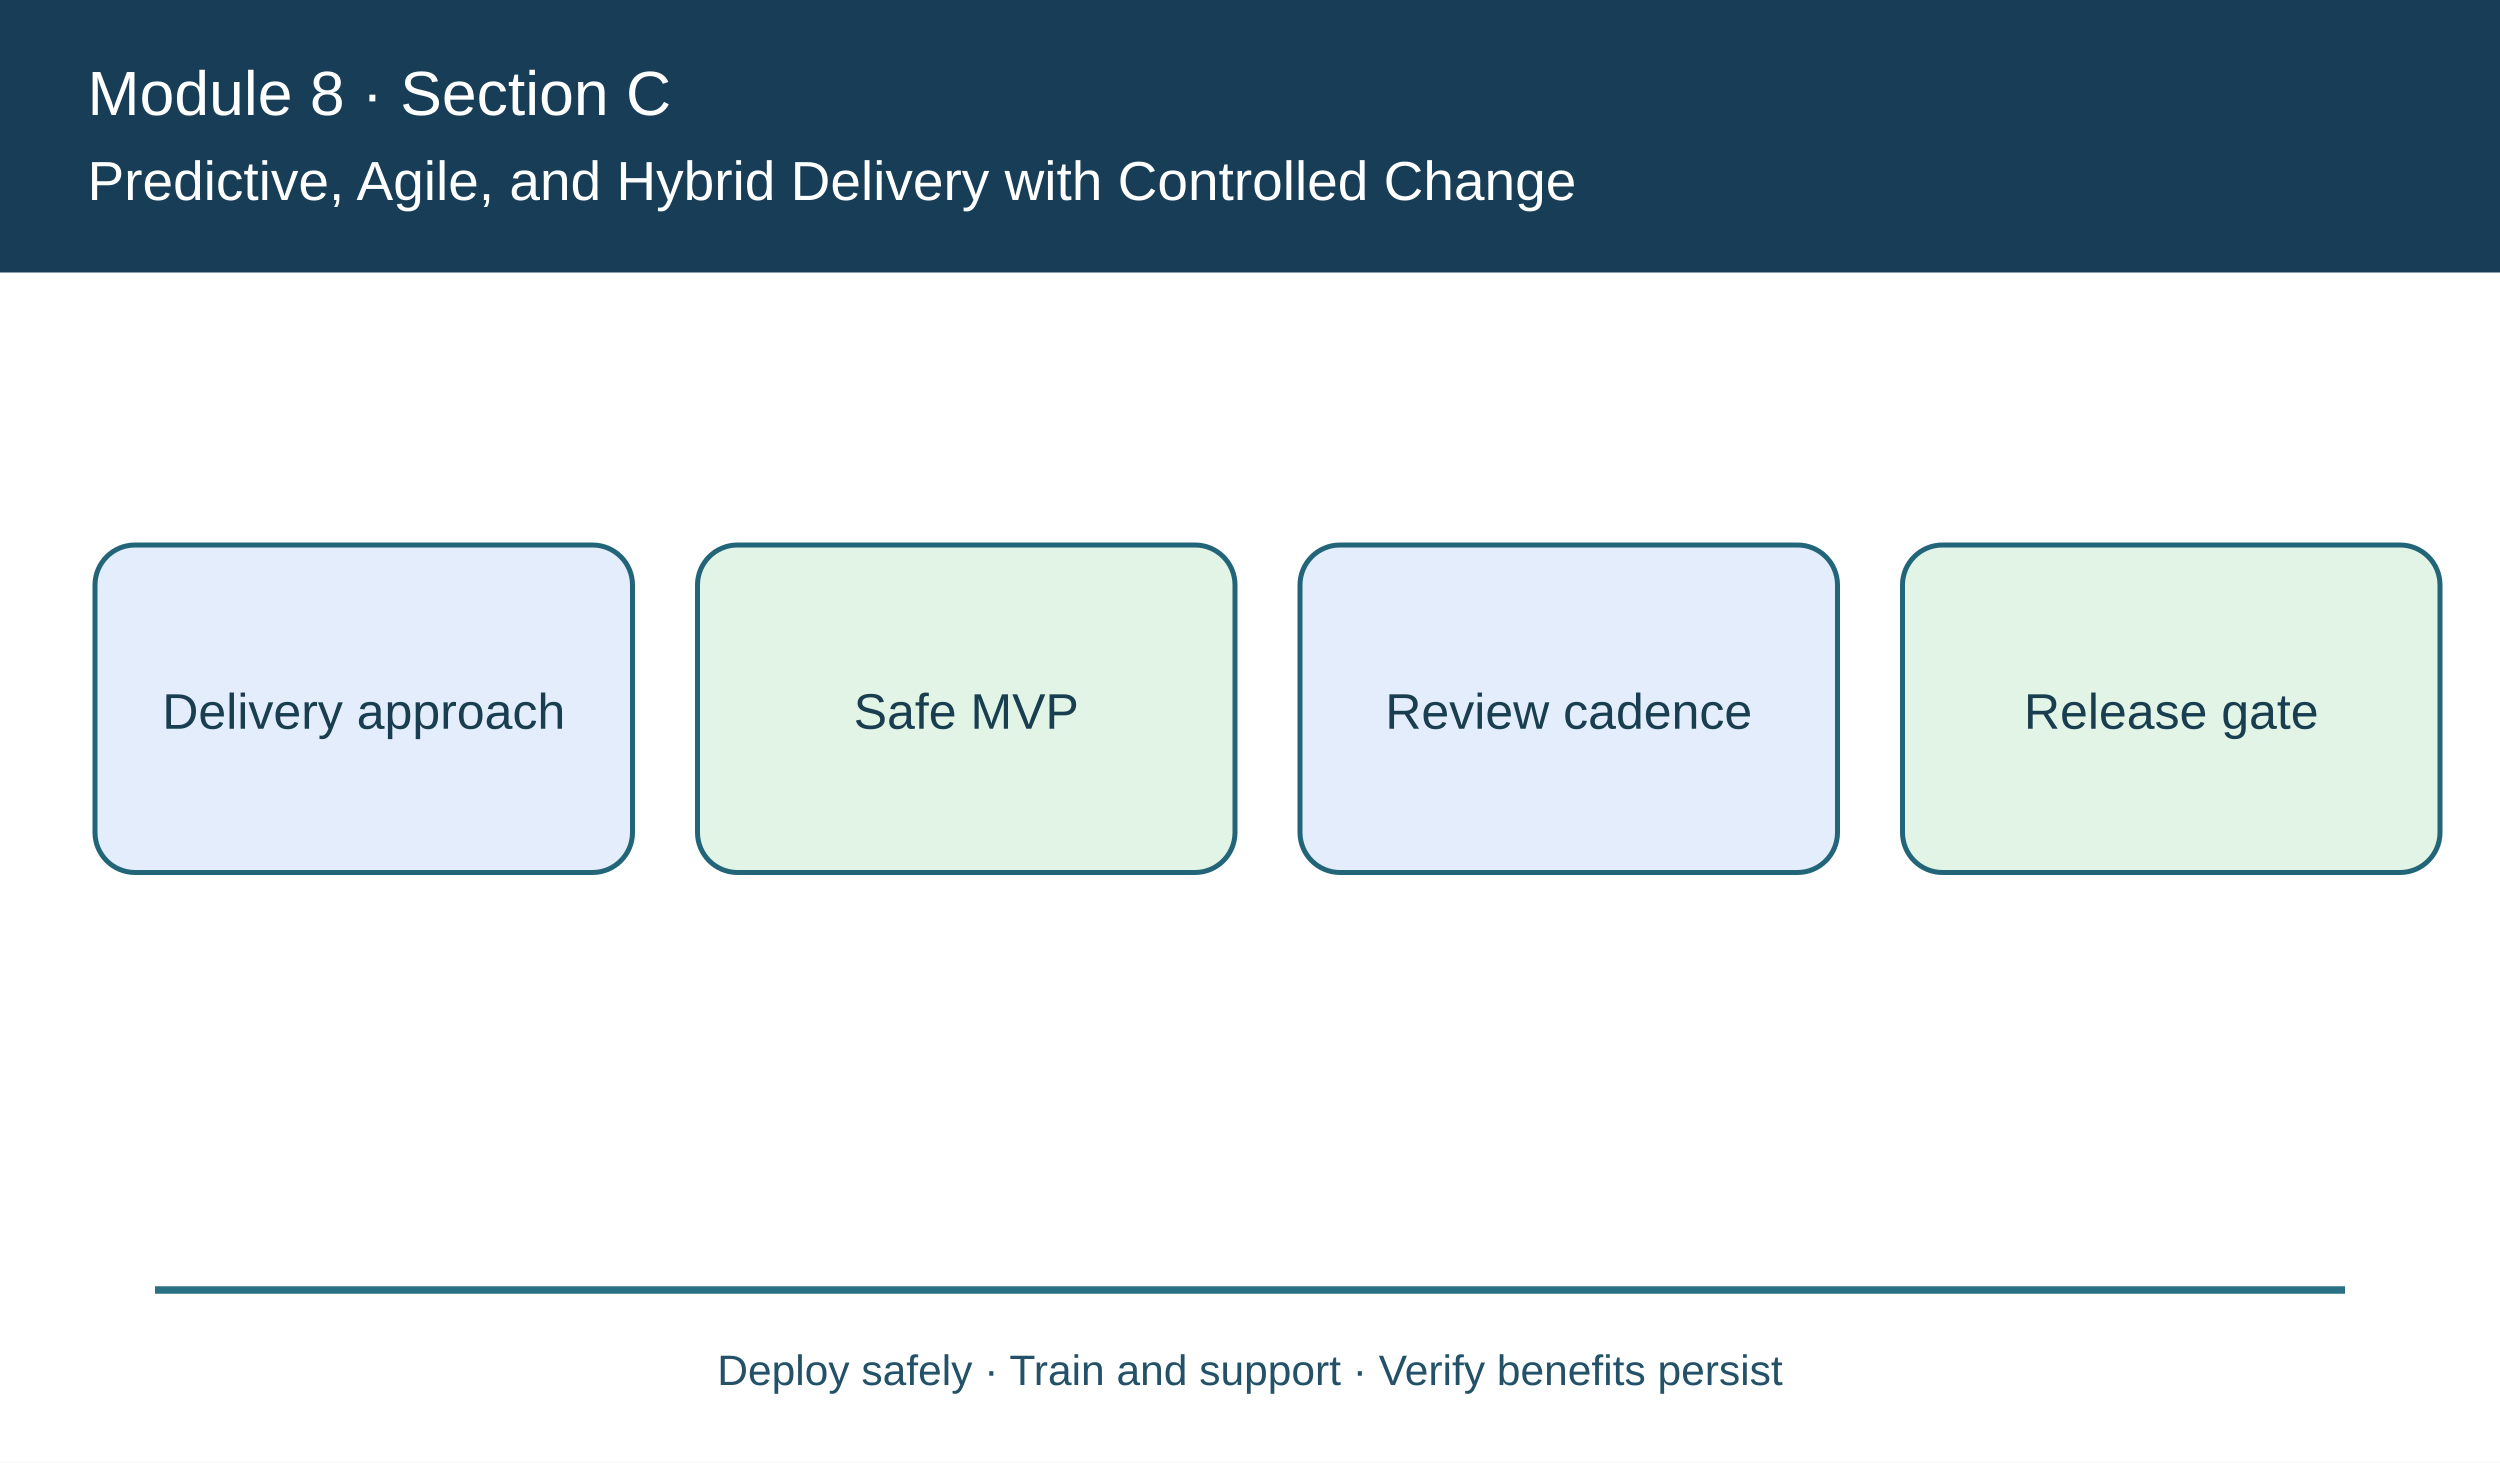
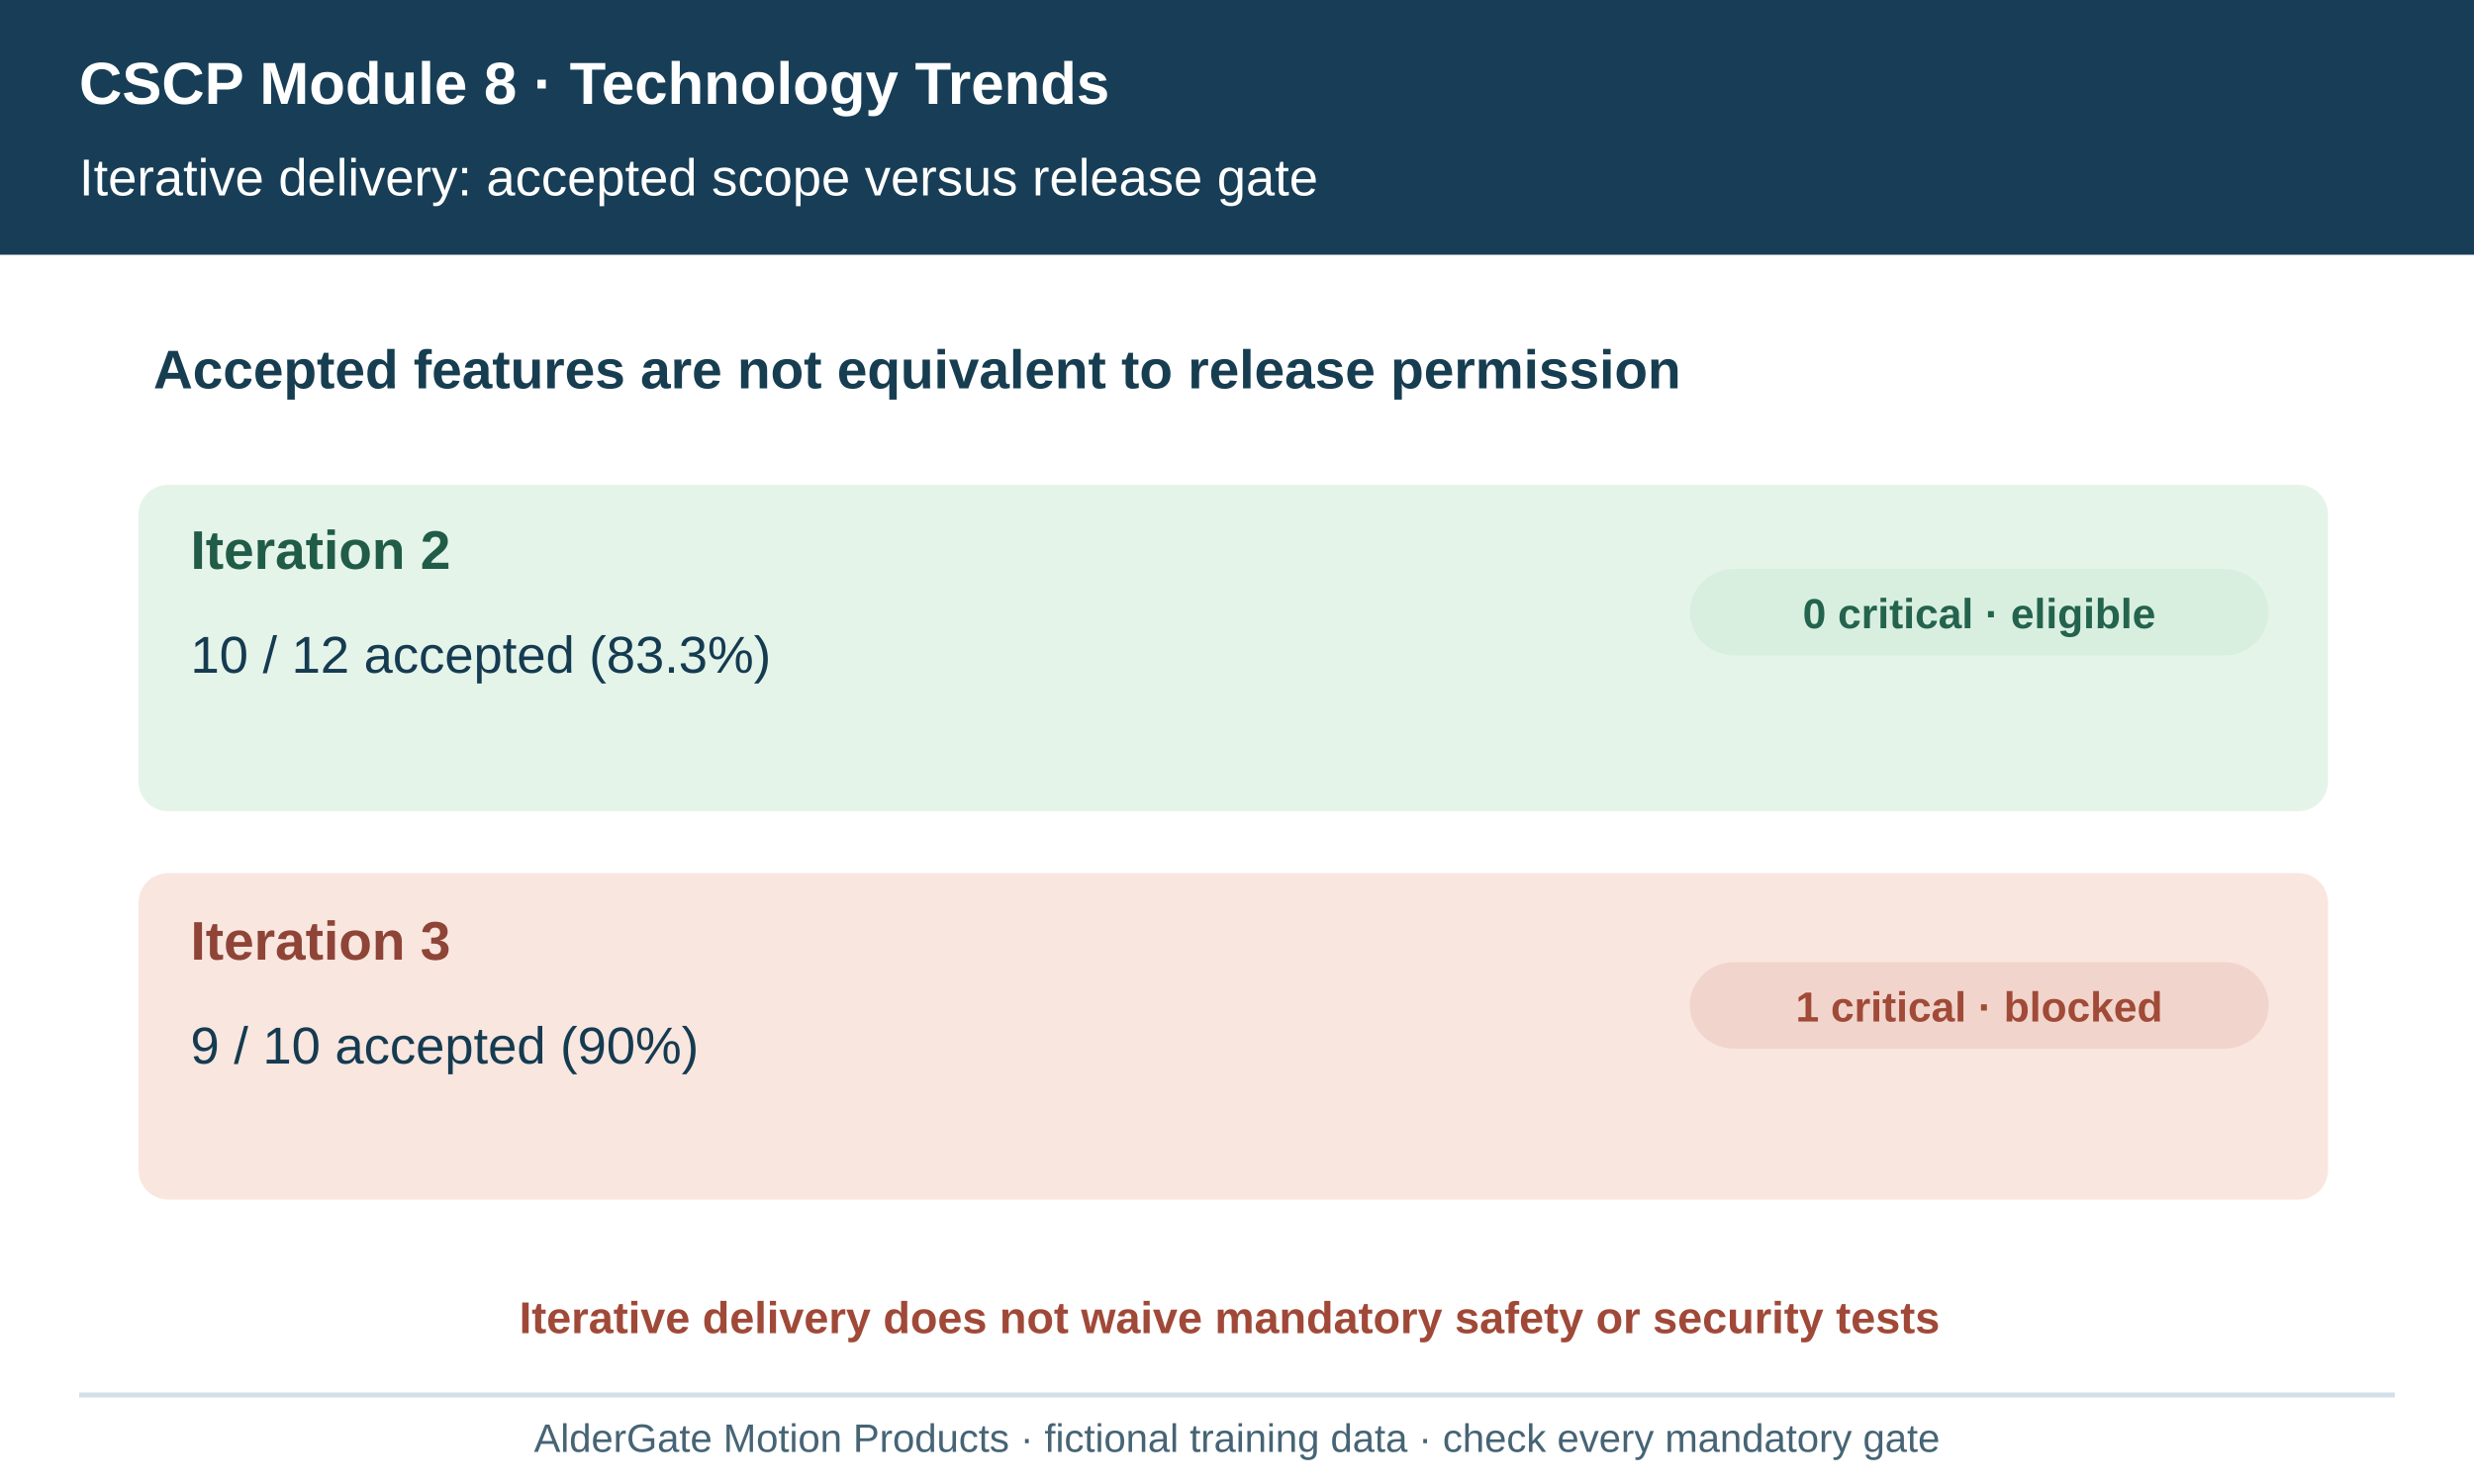
- <svg xmlns="http://www.w3.org/2000/svg" width="1000" height="585" viewBox="0 0 1000 585" role="img" aria-labelledby="title desc">
-   <rect width="1000" height="585" fill="#fff" />
-   <rect width="1000" height="109" fill="#183e57" />
-   <text x="35" y="46" fill="#fff" font-family="Arial" font-size="25">Module 8 · Section C</text>
-   <text x="35" y="80" fill="#fff" font-family="Arial" font-size="22">Predictive, Agile, and Hybrid Delivery with Controlled Change</text>
-   <rect x="38" y="218" width="215" height="131" rx="16" fill="#e4edfb" stroke="#226579" stroke-width="2" />
-   <text x="145.5" y="291.5" text-anchor="middle" font-family="Arial" font-size="20" fill="#183e50">Delivery approach</text>
-   <rect x="279" y="218" width="215" height="131" rx="16" fill="#e2f4e6" stroke="#226579" stroke-width="2" />
-   <text x="386.5" y="291.5" text-anchor="middle" font-family="Arial" font-size="20" fill="#183e50">Safe MVP</text>
-   <rect x="520" y="218" width="215" height="131" rx="16" fill="#e4edfb" stroke="#226579" stroke-width="2" />
-   <text x="627.5" y="291.5" text-anchor="middle" font-family="Arial" font-size="20" fill="#183e50">Review cadence</text>
-   <rect x="761" y="218" width="215" height="131" rx="16" fill="#e2f4e6" stroke="#226579" stroke-width="2" />
-   <text x="868.5" y="291.5" text-anchor="middle" font-family="Arial" font-size="20" fill="#183e50">Release gate</text>
-   <path d="M62 516 H938" stroke="#2b7186" stroke-width="3" />
-   <text x="500" y="554" font-size="17" font-family="Arial" fill="#235168" text-anchor="middle">Deploy safely · Train and support · Verify benefits persist</text>
+ <svg xmlns="http://www.w3.org/2000/svg" viewBox="0 0 1000 600" width="1000" height="600" role="img" aria-labelledby="title desc">
+   <rect x="0" y="0" width="1000" height="600" rx="0" fill="#fff" stroke="none" stroke-width="1.5" />
+   <rect x="0" y="0" width="1000" height="103" rx="0" fill="#173e56" stroke="none" stroke-width="1.5" />
+   <text x="32" y="42" font-family="Arial,Helvetica,sans-serif" font-size="24" text-anchor="start" fill="#fff" font-weight="700">CSCP Module 8 · Technology Trends</text>
+   <text x="32" y="79" font-family="Arial,Helvetica,sans-serif" font-size="21" text-anchor="start" fill="#fff">Iterative delivery: accepted scope versus release gate</text>
+   <text x="62" y="157" font-family="Arial,Helvetica,sans-serif" font-size="22" text-anchor="start" fill="#173d51" font-weight="700">Accepted features are not equivalent to release permission</text>
+   <rect x="56" y="196" width="885" height="132" rx="12" fill="#e5f4e9" stroke="none" stroke-width="1.5" />
+   <text x="77" y="230" font-family="Arial,Helvetica,sans-serif" font-size="22" text-anchor="start" fill="#205c48" font-weight="700">Iteration 2</text>
+   <text x="77" y="272" font-family="Arial,Helvetica,sans-serif" font-size="21" text-anchor="start" fill="#153b51">10 / 12 accepted (83.3%)</text>
+   <rect x="683" y="230" width="234" height="35" rx="18" fill="#d8efe0" stroke="none" stroke-width="1.5" />
+   <text x="800" y="254" font-family="Arial,Helvetica,sans-serif" font-size="17" text-anchor="middle" fill="#24634d" font-weight="700">0 critical · eligible</text>
+   <rect x="56" y="353" width="885" height="132" rx="12" fill="#f9e6df" stroke="none" stroke-width="1.5" />
+   <text x="77" y="388" font-family="Arial,Helvetica,sans-serif" font-size="22" text-anchor="start" fill="#8e4437" font-weight="700">Iteration 3</text>
+   <text x="77" y="430" font-family="Arial,Helvetica,sans-serif" font-size="21" text-anchor="start" fill="#153b51">9 / 10 accepted (90%)</text>
+   <rect x="683" y="389" width="234" height="35" rx="18" fill="#f1d5cc" stroke="none" stroke-width="1.5" />
+   <text x="800" y="413" font-family="Arial,Helvetica,sans-serif" font-size="17" text-anchor="middle" fill="#a04a37" font-weight="700">1 critical · blocked</text>
+   <text x="497" y="539" font-family="Arial,Helvetica,sans-serif" font-size="18" text-anchor="middle" fill="#a04938" font-weight="700">Iterative delivery does not waive mandatory safety or security tests</text>
+   <line x1="32" y1="564" x2="968" y2="564" stroke="#d4e0e8" stroke-width="2" />
+   <text x="500" y="587" font-family="Arial,Helvetica,sans-serif" font-size="16" text-anchor="middle" fill="#466475">AlderGate Motion Products · fictional training data · check every mandatory gate</text>
</svg>
